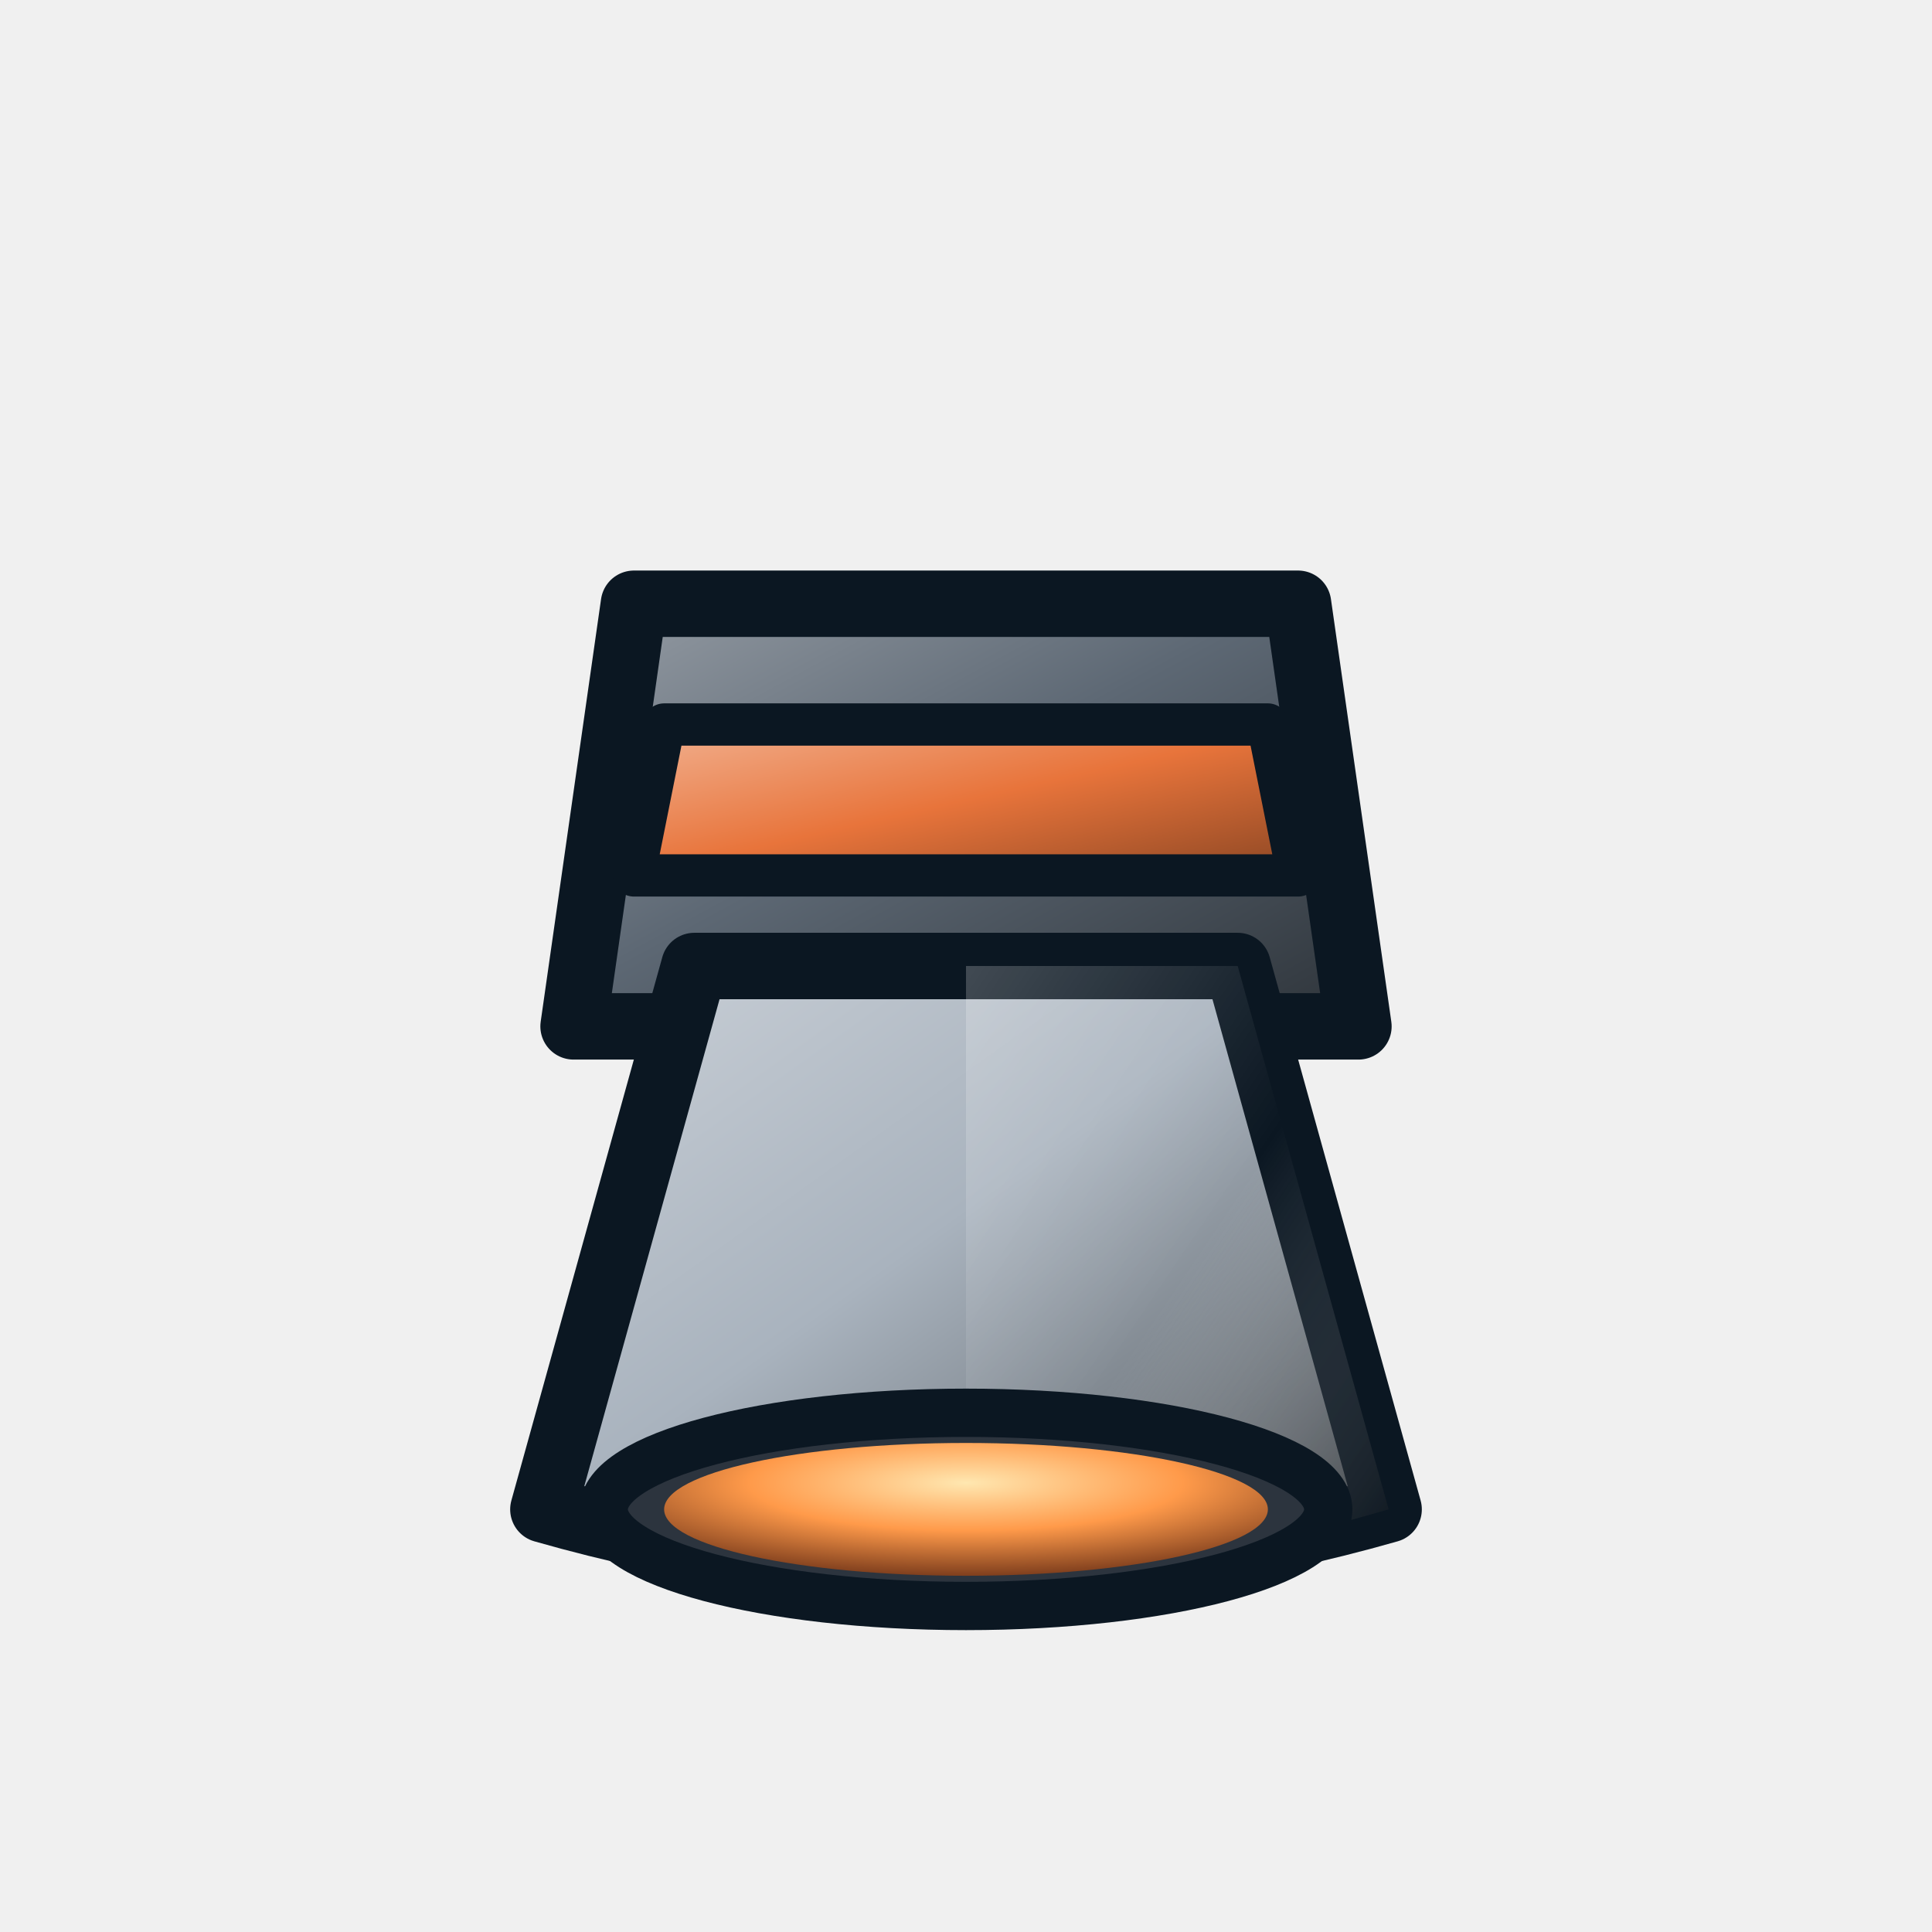
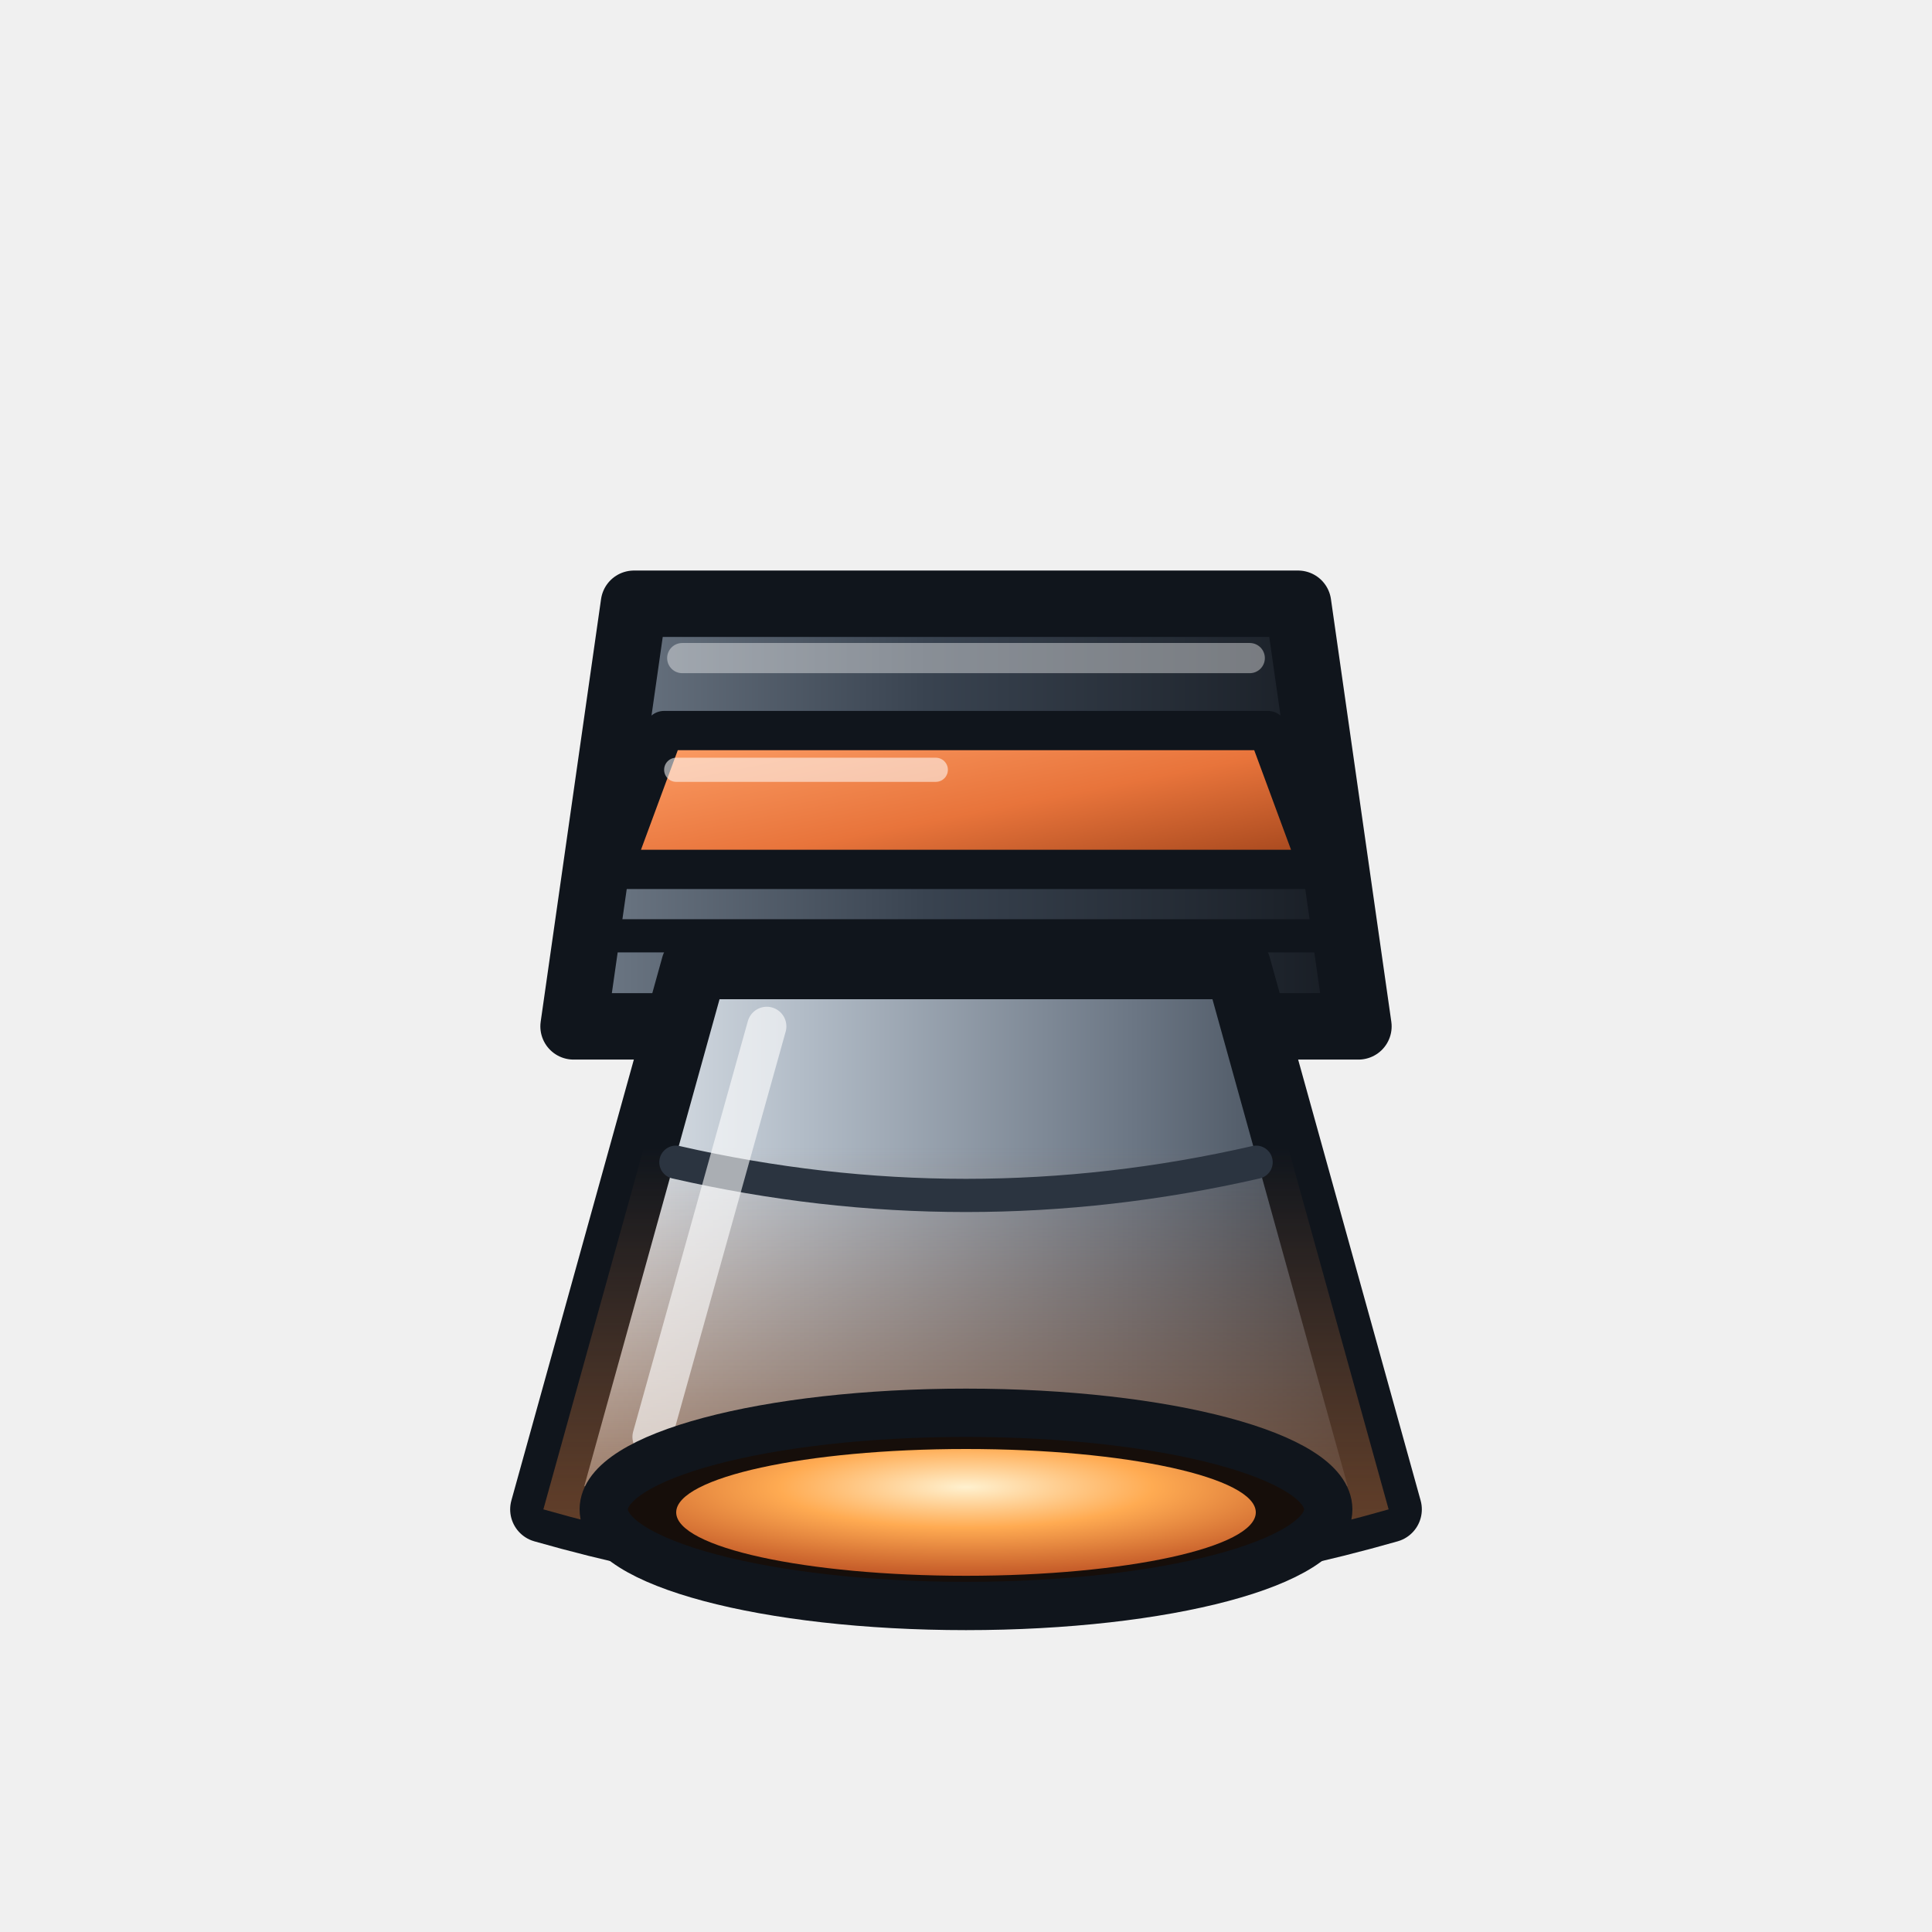
<svg xmlns="http://www.w3.org/2000/svg" viewBox="0 0 64 64">
  <defs>
    <linearGradient id="accent-fill" x1="0" y1="0" x2="1" y2="1">
-       <stop id="accent-light" offset="0" stop-color="#f2b393" />
-       <stop id="accent-base" offset="0.5" stop-color="#e8743b" />
-       <stop id="accent-dark" offset="1" stop-color="#8b4623" />
+       <stop id="accent-light" offset="0" stop-color="#ffa36b" />
+       <stop id="accent-base" offset="0.55" stop-color="#e8743b" />
+       <stop id="accent-dark" offset="1" stop-color="#9c4119" />
    </linearGradient>
-     <linearGradient id="m5d68743550" x1="0" y1="0" x2="1" y2="1">
-       <stop offset="0" stop-color="#969da5" />
-       <stop offset="0.45" stop-color="#5d6874" />
-       <stop offset="1" stop-color="#2e343a" />
+     <linearGradient id="house" x1="0" y1="0" x2="1" y2="0">
+       <stop offset="0" stop-color="#6f7a87" />
+       <stop offset="0.45" stop-color="#394350" />
+       <stop offset="1" stop-color="#171c23" />
    </linearGradient>
-     <linearGradient id="ma9b3be4055" x1="0" y1="0" x2="1" y2="1">
-       <stop offset="0" stop-color="#cbd1d8" />
-       <stop offset="0.45" stop-color="#a9b3be" />
-       <stop offset="1" stop-color="#4c5155" />
+     <linearGradient id="bell" x1="0" y1="0" x2="1" y2="0">
+       <stop offset="0" stop-color="#eef2f6" />
+       <stop offset="0.3" stop-color="#b3bdc8" />
+       <stop offset="0.7" stop-color="#6b7684" />
+       <stop offset="1" stop-color="#353e49" />
    </linearGradient>
-     <linearGradient id="sheen" x1="0" y1="0" x2="1" y2="1">
-       <stop offset="0" stop-color="#ffffff" stop-opacity="0.22" />
-       <stop offset="0.5" stop-color="#ffffff" stop-opacity="0" />
-       <stop offset="1" stop-color="#03070c" stop-opacity="0.4" />
+     <linearGradient id="warm" x1="0" y1="0" x2="0" y2="1">
+       <stop offset="0.3" stop-color="#8a5a3a" stop-opacity="0" />
+       <stop offset="1" stop-color="#7a4a2c" stop-opacity="0.85" />
    </linearGradient>
-     <radialGradient id="bglow" cx="0.5" cy="0.3" r="0.8">
-       <stop offset="0" stop-color="#ffe7b0" />
-       <stop offset="0.45" stop-color="#ff9a4a" />
-       <stop offset="1" stop-color="#5a2410" />
+     <radialGradient id="fire" cx="0.5" cy="0.3" r="0.8">
+       <stop offset="0" stop-color="#fff1cf" />
+       <stop offset="0.4" stop-color="#ffab52" />
+       <stop offset="1" stop-color="#b3431c" />
    </radialGradient>
  </defs>
-   <g id="base" stroke="#0b1722" stroke-width="2.2" stroke-linejoin="round" stroke-linecap="round">
-     <path d="M21 20 L43 20 L45 34 L19 34 Z" fill="url(#m5d68743550)" />
-     <path d="M23 32 L41 32 L46 50 Q32 54 18 50 Z" fill="url(#ma9b3be4055)" />
-     <path d="M32 32 L41 32 L46 50 Q32 54 32 52 Z" fill="url(#sheen)" stroke="none" />
-     <ellipse cx="32" cy="50" rx="12" ry="3.2" fill="#2c343e" stroke-width="1.6" />
-     <ellipse cx="32" cy="50" rx="10" ry="2.2" fill="url(#bglow)" stroke="none" />
+   <g id="base" stroke="#10151c" stroke-width="2.2" stroke-linejoin="round" stroke-linecap="round">
+     <path d="M21 20 L43 20 L45 34 L19 34 Z" fill="url(#house)" />
+     <path d="M22.6 21.8 L41.4 21.8" fill="none" stroke="#ffffff" stroke-opacity="0.4" stroke-width="1" />
+     <path d="M20.2 31 L43.8 31" fill="none" stroke="#10151c" stroke-width="1.1" />
+     <path d="M23 32 L41 32 L46 50 Q32 54 18 50 Z" fill="url(#bell)" />
+     <path d="M23 32 L41 32 L46 50 Q32 54 18 50 Z" fill="url(#warm)" stroke="none" />
+     <path d="M22.39 38.5 Q32 40.7 41.61 38.5" fill="none" stroke="#2b3440" stroke-width="1.1" />
+     <path d="M25.4 34 L21.6 47.6" fill="none" stroke="#ffffff" stroke-opacity="0.6" stroke-width="1.3" />
+     <ellipse cx="32" cy="50" rx="12" ry="3.2" fill="#160e0a" stroke-width="1.6" />
+     <ellipse cx="32" cy="50.1" rx="9.6" ry="2.1" fill="url(#fire)" stroke="none" />
  </g>
-   <g id="accent" stroke="#0b1722" stroke-width="2.2" stroke-linejoin="round" stroke-linecap="round">
-     <path d="M22 24 L42 24 L43 29 L21 29 Z" fill="url(#accent-fill)" stroke-width="1.4" />
+   <g id="accent" stroke="#10151c" stroke-width="2.2" stroke-linejoin="round" stroke-linecap="round">
+     <path d="M22 24.2 L42 24.2 L43.7 28.8 L20.3 28.8 Z" fill="url(#accent-fill)" stroke-width="1.3" />
+     <path d="M22.4 25.5 L31 25.5" fill="none" stroke="#ffffff" stroke-opacity="0.55" stroke-width="0.8" />
  </g>
</svg>
